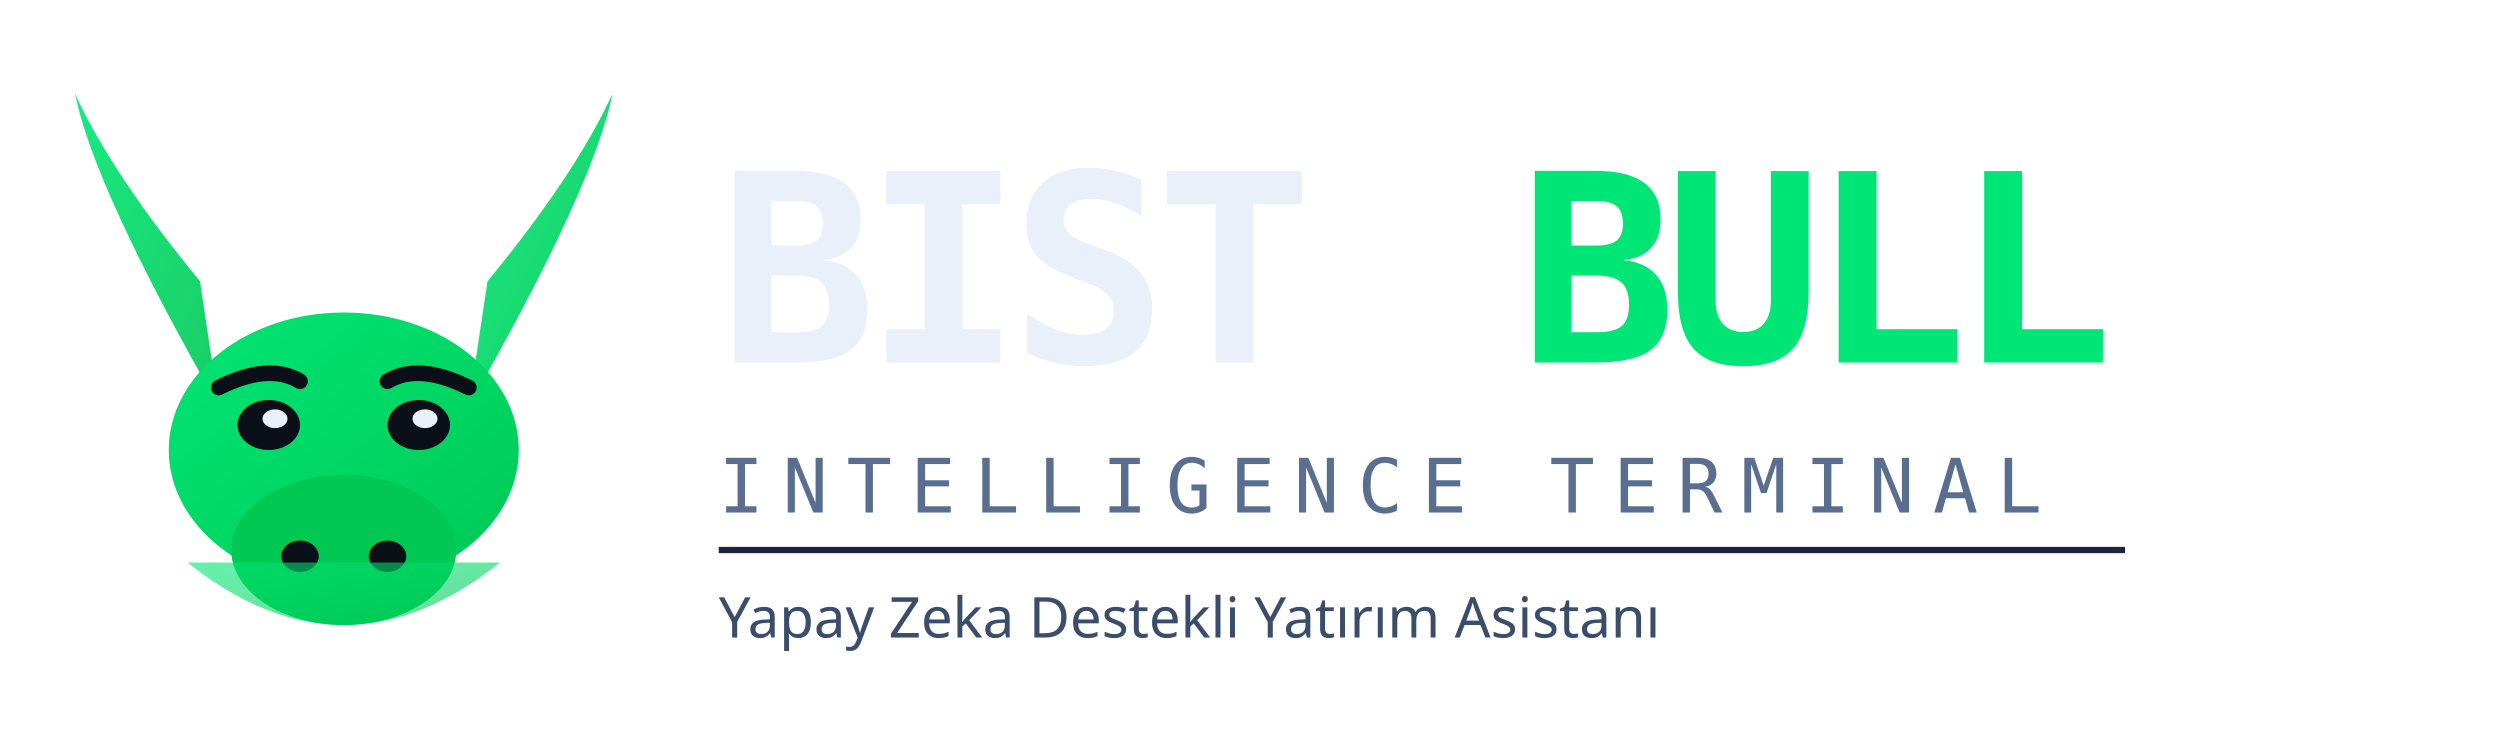
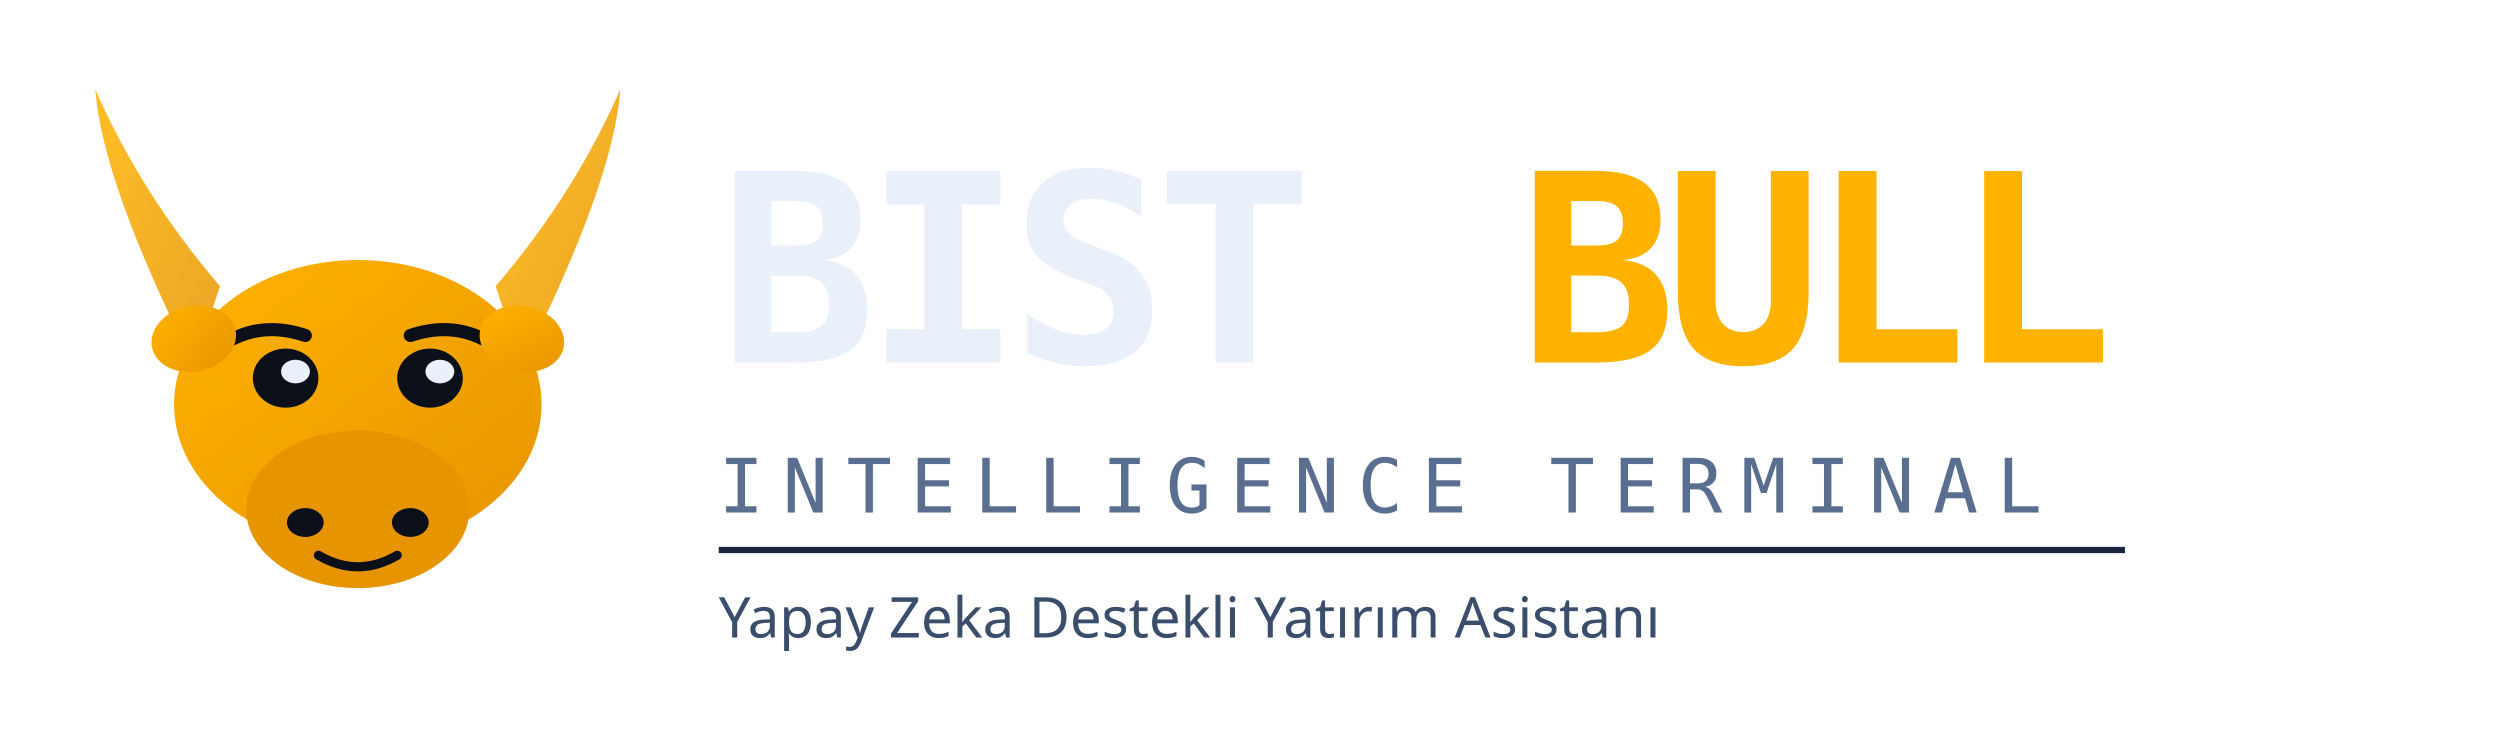
<svg xmlns="http://www.w3.org/2000/svg" viewBox="0 0 400 120">
  <defs>
    <linearGradient id="bullGrad" x1="0%" y1="0%" x2="100%" y2="100%">
-       <stop offset="0%" style="stop-color:#00e676" />
-       <stop offset="100%" style="stop-color:#00c853" />
+       <stop offset="0%" style="stop-color:#FFB300" />
+       <stop offset="100%" style="stop-color:#E69500" />
    </linearGradient>
  </defs>
-   <g transform="translate(10,10)">
-     <path d="M25,55 Q5,20 2,5 Q8,18 22,35 Z" fill="url(#bullGrad)" opacity="0.9" />
-     <path d="M65,55 Q85,20 88,5 Q82,18 68,35 Z" fill="url(#bullGrad)" opacity="0.9" />
-     <ellipse cx="45" cy="62" rx="28" ry="22" fill="url(#bullGrad)" />
-     <ellipse cx="45" cy="78" rx="18" ry="12" fill="#00c853" />
-     <ellipse cx="38" cy="79" rx="3" ry="2.5" fill="#0a0f18" />
-     <ellipse cx="52" cy="79" rx="3" ry="2.5" fill="#0a0f18" />
-     <ellipse cx="33" cy="58" rx="5" ry="4" fill="#0a0f18" />
-     <ellipse cx="57" cy="58" rx="5" ry="4" fill="#0a0f18" />
-     <ellipse cx="34" cy="57" rx="2" ry="1.5" fill="#eaf0fa" />
-     <ellipse cx="58" cy="57" rx="2" ry="1.5" fill="#eaf0fa" />
-     <path d="M25,52 Q33,48 38,51" stroke="#0a0f18" stroke-width="2.5" fill="none" stroke-linecap="round" />
-     <path d="M65,52 Q57,48 52,51" stroke="#0a0f18" stroke-width="2.5" fill="none" stroke-linecap="round" />
-     <path d="M20,80 Q45,100 70,80" fill="url(#bullGrad)" opacity="0.6" />
+   <g transform="translate(10,8) scale(1.05)">
+     <path d="M20,48 Q6,20 5,6 Q12,22 24,36 Z" fill="url(#bullGrad)" opacity="0.85" />
+     <path d="M70,48 Q84,20 85,6 Q78,22 66,36 Z" fill="url(#bullGrad)" opacity="0.85" />
+     <ellipse cx="45" cy="54" rx="28" ry="22" fill="url(#bullGrad)" />
+     <ellipse cx="45" cy="70" rx="17" ry="12" fill="#E69500" />
+     <ellipse cx="37" cy="72" rx="2.8" ry="2.2" fill="#0a0f18" />
+     <ellipse cx="53" cy="72" rx="2.8" ry="2.2" fill="#0a0f18" />
+     <ellipse cx="34" cy="50" rx="5" ry="4.5" fill="#0a0f18" />
+     <ellipse cx="56" cy="50" rx="5" ry="4.5" fill="#0a0f18" />
+     <ellipse cx="35.5" cy="49" rx="2.2" ry="1.8" fill="#eaf0fa" />
+     <ellipse cx="57.5" cy="49" rx="2.2" ry="1.8" fill="#eaf0fa" />
+     <path d="M26,44 Q31,41.5 37,43.5" stroke="#0a0f18" stroke-width="2" fill="none" stroke-linecap="round" />
+     <path d="M64,44 Q59,41.5 53,43.5" stroke="#0a0f18" stroke-width="2" fill="none" stroke-linecap="round" />
+     <path d="M39,77 Q45,80.5 51,77" stroke="#0a0f18" stroke-width="1.4" fill="none" stroke-linecap="round" />
+     <ellipse cx="20" cy="44" rx="6.5" ry="5" fill="url(#bullGrad)" transform="rotate(-12,20,44)" />
+     <ellipse cx="70" cy="44" rx="6.5" ry="5" fill="url(#bullGrad)" transform="rotate(12,70,44)" />
  </g>
  <text x="115" y="58" font-family="'JetBrains Mono',monospace" font-weight="700" font-size="42" fill="#eaf0fa" letter-spacing="-2">BIST</text>
-   <text x="243" y="58" font-family="'JetBrains Mono',monospace" font-weight="700" font-size="42" fill="#00e676" letter-spacing="-2">BULL</text>
+   <text x="243" y="58" font-family="'JetBrains Mono',monospace" font-weight="700" font-size="42" fill="#FFB300" letter-spacing="-2">BULL</text>
  <text x="115" y="82" font-family="'JetBrains Mono',monospace" font-weight="400" font-size="12" fill="#5a6e90" letter-spacing="3">INTELLIGENCE TERMINAL</text>
  <line x1="115" y1="88" x2="340" y2="88" stroke="#1a2540" stroke-width="1" />
  <text x="115" y="102" font-family="'DM Sans',sans-serif" font-weight="400" font-size="9" fill="#3a4d6a">Yapay Zeka Destekli Yatırım Asistanı</text>
</svg>
